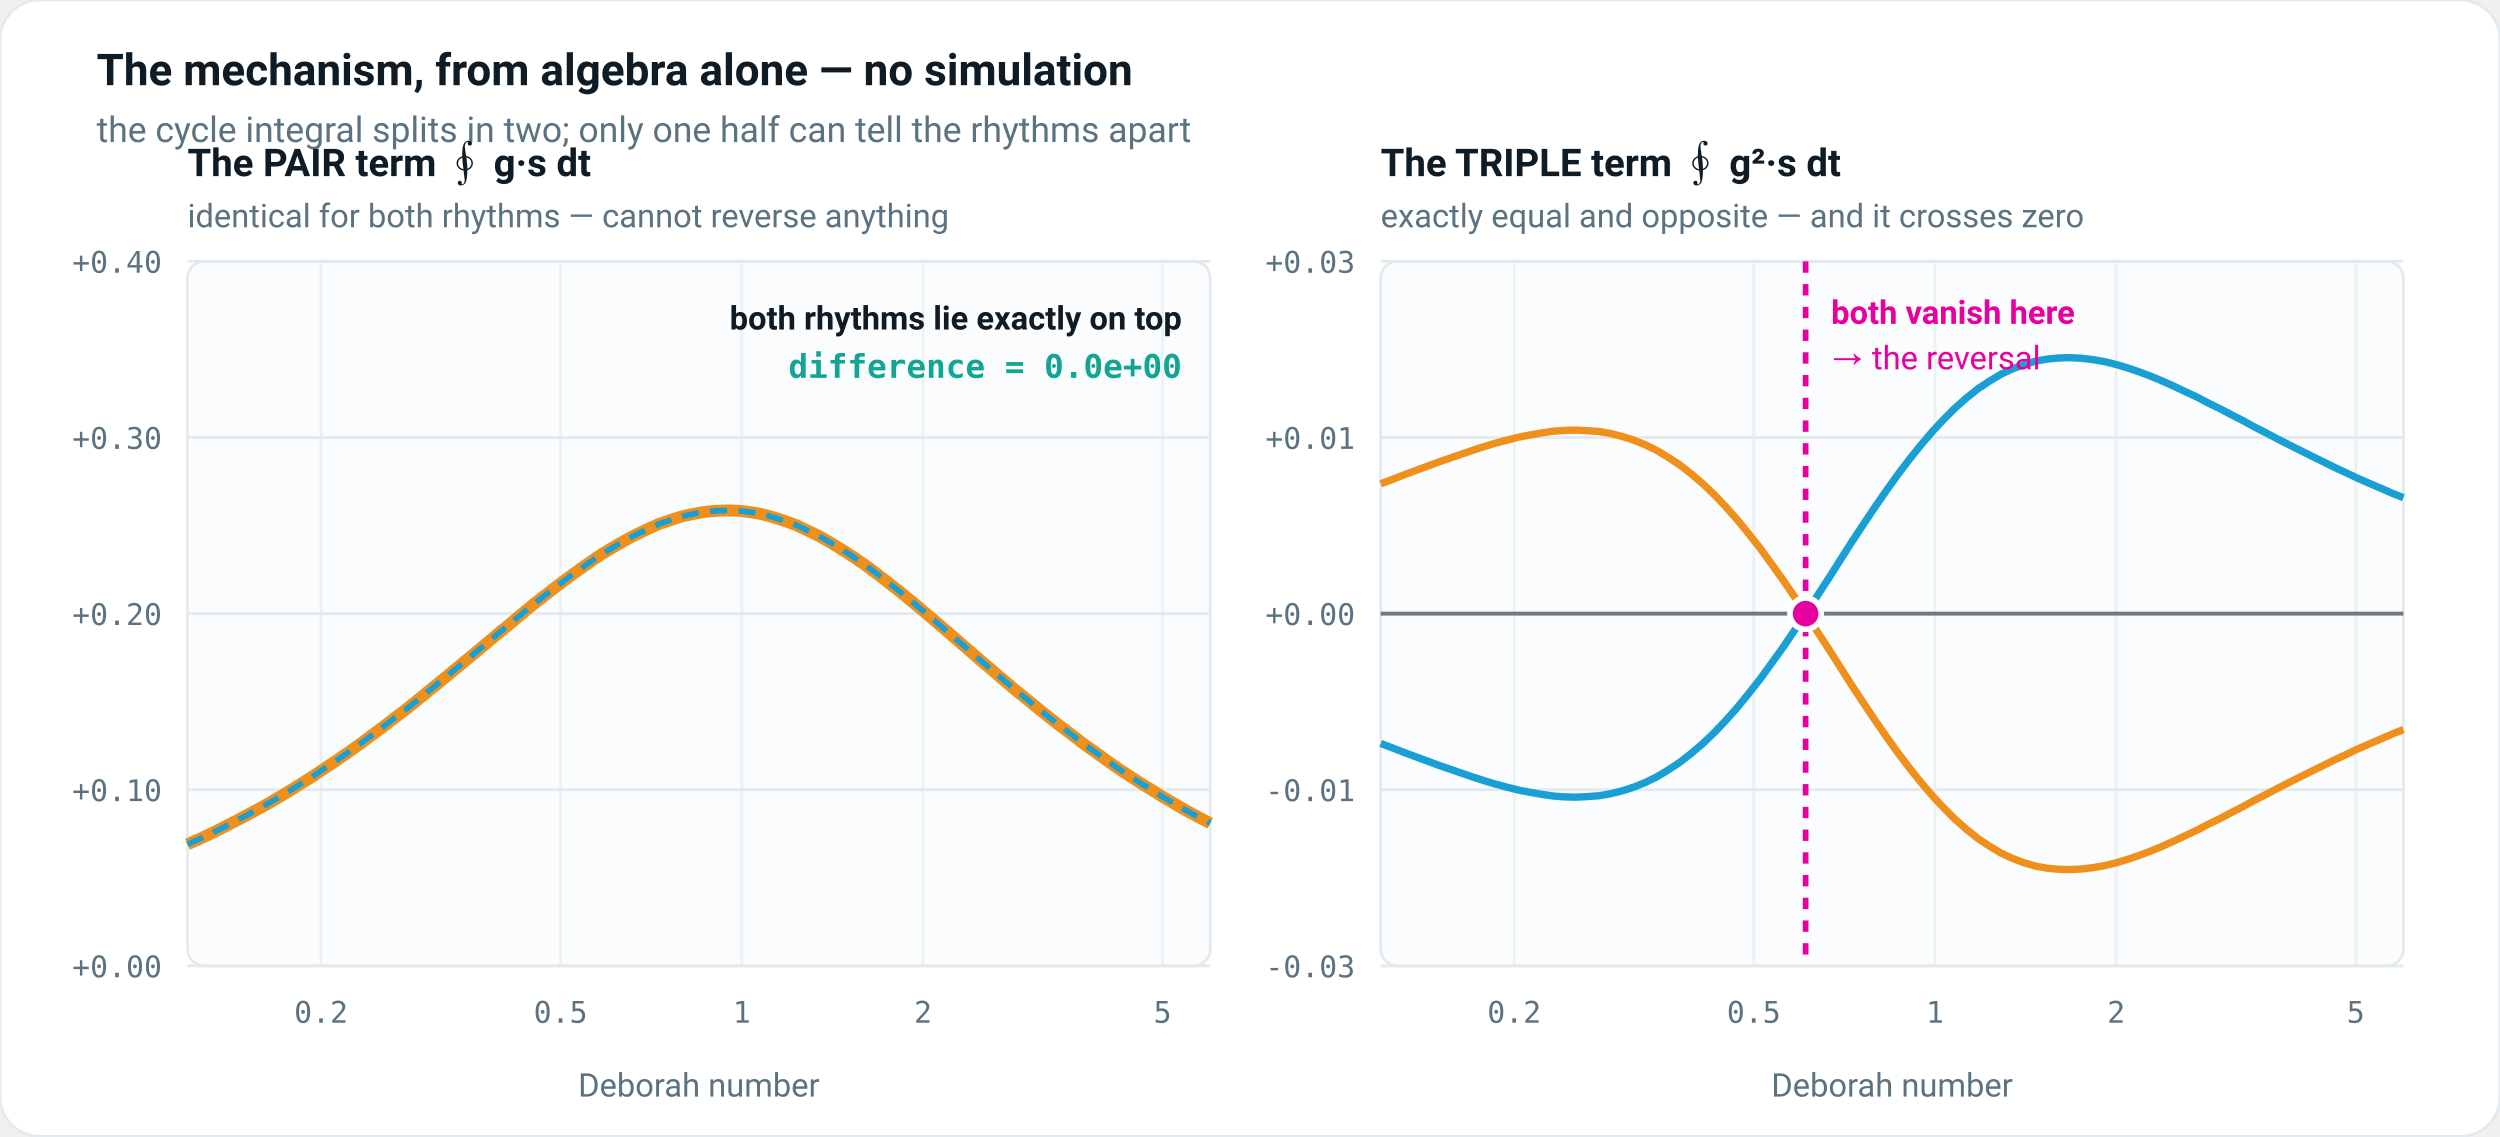
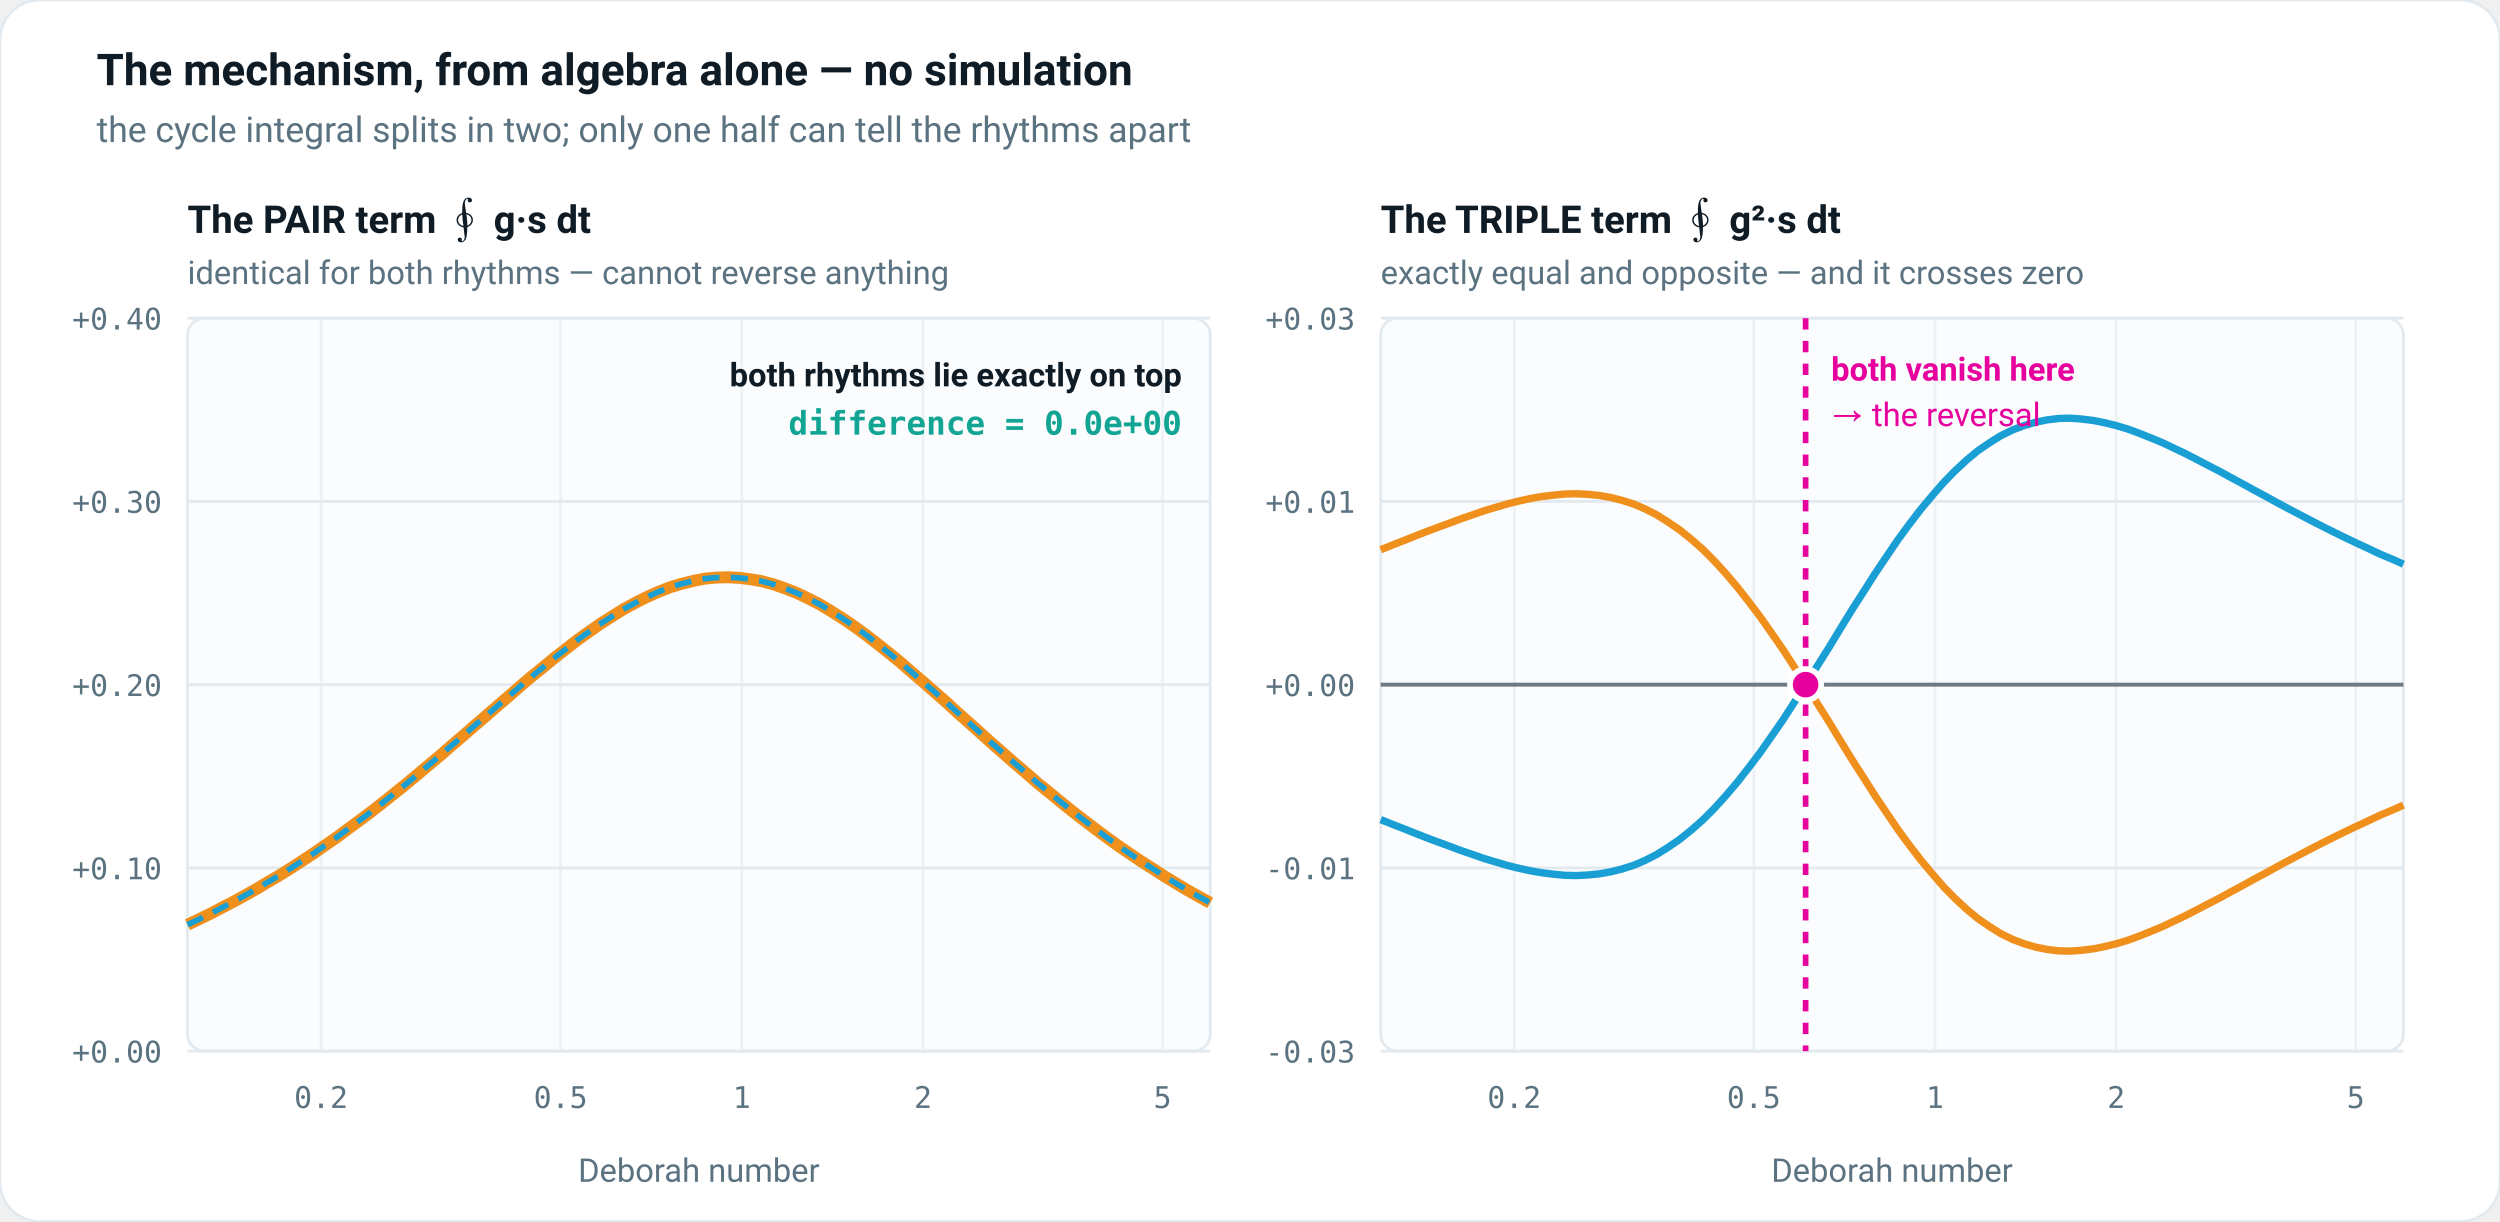
- <svg xmlns="http://www.w3.org/2000/svg" viewBox="0 0 880 400" width="100%" style="max-width:880px;height:auto;font-family:ui-sans-serif,-apple-system,'Segoe UI',Roboto,Helvetica,Arial,sans-serif">
-   <rect width="880" height="400" rx="14" fill="#ffffff" stroke="#e3eaef" />
+ <svg xmlns="http://www.w3.org/2000/svg" viewBox="0 0 880 430" width="100%" style="max-width:880px;height:auto;font-family:ui-sans-serif,-apple-system,'Segoe UI',Roboto,Helvetica,Arial,sans-serif">
+   <rect width="880" height="430" rx="14" fill="#ffffff" stroke="#e3eaef" />
  <text x="34" y="30" font-size="15.5" fill="#0f1c26" text-anchor="start" font-weight="600" font-family="ui-sans-serif,-apple-system,'Segoe UI',Roboto,Helvetica,Arial,sans-serif" opacity="1.0">The mechanism, from algebra alone — no simulation</text>
  <text x="34" y="50" font-size="12.5" fill="#5b7280" text-anchor="start" font-weight="400" font-family="ui-sans-serif,-apple-system,'Segoe UI',Roboto,Helvetica,Arial,sans-serif" opacity="1.0">the cycle integral splits in two; only one half can tell the rhythms apart</text>
-   <rect x="66" y="92" width="360.0" height="248" fill="#fbfcfd" stroke="#e3eaef" rx="6" />
-   <line x1="66" y1="340.0" x2="426.0" y2="340.0" stroke="#e3eaef" />
-   <text x="57" y="344.0" font-size="10.5" fill="#5b7280" text-anchor="end" font-weight="400" font-family="ui-monospace,'SF Mono',Menlo,Consolas,monospace" opacity="1.0">+0.00</text>
-   <line x1="66" y1="278.0" x2="426.0" y2="278.0" stroke="#e3eaef" />
-   <text x="57" y="282.0" font-size="10.5" fill="#5b7280" text-anchor="end" font-weight="400" font-family="ui-monospace,'SF Mono',Menlo,Consolas,monospace" opacity="1.0">+0.10</text>
-   <line x1="66" y1="216.0" x2="426.0" y2="216.0" stroke="#e3eaef" />
-   <text x="57" y="220.0" font-size="10.5" fill="#5b7280" text-anchor="end" font-weight="400" font-family="ui-monospace,'SF Mono',Menlo,Consolas,monospace" opacity="1.0">+0.20</text>
-   <line x1="66" y1="154.0" x2="426.0" y2="154.0" stroke="#e3eaef" />
-   <text x="57" y="158.0" font-size="10.5" fill="#5b7280" text-anchor="end" font-weight="400" font-family="ui-monospace,'SF Mono',Menlo,Consolas,monospace" opacity="1.0">+0.30</text>
-   <line x1="66" y1="92.0" x2="426.0" y2="92.0" stroke="#e3eaef" />
-   <text x="57" y="96.0" font-size="10.5" fill="#5b7280" text-anchor="end" font-weight="400" font-family="ui-monospace,'SF Mono',Menlo,Consolas,monospace" opacity="1.0">+0.40</text>
-   <line x1="113.008" y1="92" x2="113.008" y2="340" stroke="#e3eaef" opacity="0.6" />
-   <text x="113.008" y="360" font-size="10.5" fill="#5b7280" text-anchor="middle" font-weight="400" font-family="ui-monospace,'SF Mono',Menlo,Consolas,monospace" opacity="1.0">0.2</text>
-   <line x1="197.329" y1="92" x2="197.329" y2="340" stroke="#e3eaef" opacity="0.6" />
-   <text x="197.329" y="360" font-size="10.5" fill="#5b7280" text-anchor="middle" font-weight="400" font-family="ui-monospace,'SF Mono',Menlo,Consolas,monospace" opacity="1.0">0.5</text>
-   <line x1="261.115" y1="92" x2="261.115" y2="340" stroke="#e3eaef" opacity="0.6" />
-   <text x="261.115" y="360" font-size="10.5" fill="#5b7280" text-anchor="middle" font-weight="400" font-family="ui-monospace,'SF Mono',Menlo,Consolas,monospace" opacity="1.0">1</text>
-   <line x1="324.901" y1="92" x2="324.901" y2="340" stroke="#e3eaef" opacity="0.6" />
-   <text x="324.901" y="360" font-size="10.5" fill="#5b7280" text-anchor="middle" font-weight="400" font-family="ui-monospace,'SF Mono',Menlo,Consolas,monospace" opacity="1.0">2</text>
-   <line x1="409.222" y1="92" x2="409.222" y2="340" stroke="#e3eaef" opacity="0.6" />
-   <text x="409.222" y="360" font-size="10.5" fill="#5b7280" text-anchor="middle" font-weight="400" font-family="ui-monospace,'SF Mono',Menlo,Consolas,monospace" opacity="1.0">5</text>
-   <text x="66" y="62" font-size="13.5" fill="#0f1c26" text-anchor="start" font-weight="600" font-family="ui-sans-serif,-apple-system,'Segoe UI',Roboto,Helvetica,Arial,sans-serif" opacity="1.0">The PAIR term  ∮ g·s dt</text>
-   <text x="66" y="80" font-size="11.5" fill="#5b7280" text-anchor="start" font-weight="400" font-family="ui-sans-serif,-apple-system,'Segoe UI',Roboto,Helvetica,Arial,sans-serif" opacity="1.0">identical for both rhythms — cannot reverse anything</text>
-   <text x="246.0" y="386" font-size="11.5" fill="#5b7280" text-anchor="middle" font-weight="400" font-family="ui-sans-serif,-apple-system,'Segoe UI',Roboto,Helvetica,Arial,sans-serif" opacity="1.0">Deborah number</text>
-   <polyline points="66.0,297.2 70.0,295.4 74.1,293.5 78.1,291.5 82.2,289.4 86.2,287.3 90.3,285.1 94.3,282.9 98.4,280.5 102.4,278.1 106.4,275.6 110.5,273.0 114.5,270.3 118.6,267.6 122.6,264.8 126.7,261.9 130.7,258.9 134.8,255.9 138.8,252.8 142.9,249.7 146.9,246.5 150.9,243.2 155.0,239.9 159.0,236.6 163.1,233.2 167.1,229.9 171.2,226.5 175.2,223.1 179.3,219.8 183.3,216.4 187.3,213.1 191.4,209.9 195.4,206.8 199.5,203.7 203.5,200.8 207.6,197.9 211.6,195.2 215.7,192.7 219.7,190.4 223.8,188.2 227.8,186.3 231.8,184.5 235.9,183.1 239.9,181.8 244.0,180.9 248.0,180.2 252.1,179.8 256.1,179.7 260.2,179.8 264.2,180.3 268.2,181.0 272.3,182.1 276.3,183.4 280.4,184.9 284.4,186.8 288.5,188.8 292.5,191.1 296.6,193.6 300.6,196.2 304.7,199.0 308.7,202.0 312.7,205.1 316.8,208.3 320.8,211.6 324.9,215.0 328.9,218.4 333.0,221.9 337.0,225.4 341.1,228.9 345.1,232.4 349.1,235.8 353.2,239.3 357.2,242.7 361.3,246.0 365.3,249.3 369.4,252.6 373.4,255.7 377.5,258.8 381.5,261.9 385.6,264.8 389.6,267.7 393.6,270.5 397.7,273.2 401.7,275.8 405.8,278.3 409.8,280.8 413.9,283.2 417.9,285.5 422.0,287.7 426.0,289.8" fill="none" stroke="#ef8f1c" stroke-width="4.2" stroke-linejoin="round" />
-   <polyline points="66.0,297.2 70.0,295.4 74.1,293.5 78.1,291.5 82.2,289.4 86.2,287.3 90.3,285.1 94.3,282.9 98.4,280.5 102.4,278.1 106.4,275.6 110.5,273.0 114.5,270.3 118.6,267.6 122.6,264.8 126.7,261.9 130.7,258.9 134.8,255.9 138.8,252.8 142.9,249.7 146.9,246.5 150.9,243.2 155.0,239.9 159.0,236.6 163.1,233.2 167.1,229.9 171.2,226.5 175.2,223.1 179.3,219.8 183.3,216.4 187.3,213.1 191.4,209.9 195.4,206.8 199.5,203.7 203.5,200.8 207.6,197.9 211.6,195.2 215.7,192.7 219.7,190.4 223.8,188.2 227.8,186.3 231.8,184.5 235.9,183.1 239.9,181.8 244.0,180.9 248.0,180.2 252.1,179.8 256.1,179.7 260.2,179.8 264.2,180.3 268.2,181.0 272.3,182.1 276.3,183.4 280.4,184.9 284.4,186.8 288.5,188.8 292.5,191.1 296.6,193.6 300.6,196.2 304.7,199.0 308.7,202.0 312.7,205.1 316.8,208.3 320.8,211.6 324.9,215.0 328.9,218.4 333.0,221.9 337.0,225.4 341.1,228.9 345.1,232.4 349.1,235.8 353.2,239.3 357.2,242.7 361.3,246.0 365.3,249.3 369.4,252.6 373.4,255.7 377.5,258.8 381.5,261.9 385.6,264.8 389.6,267.7 393.6,270.5 397.7,273.2 401.7,275.8 405.8,278.3 409.8,280.8 413.9,283.2 417.9,285.5 422.0,287.7 426.0,289.8" fill="none" stroke="#1a9fd4" stroke-width="2.0" stroke-dasharray="6 4" stroke-linejoin="round" />
-   <text x="416.0" y="116" font-size="11.5" fill="#0f1c26" text-anchor="end" font-weight="600" font-family="ui-sans-serif,-apple-system,'Segoe UI',Roboto,Helvetica,Arial,sans-serif" opacity="1.0">both rhythms lie exactly on top</text>
-   <text x="416.0" y="133" font-size="11.5" fill="#12a594" text-anchor="end" font-weight="700" font-family="ui-monospace,'SF Mono',Menlo,Consolas,monospace" opacity="1.0">difference = 0.0e+00</text>
-   <rect x="486.0" y="92" width="360.0" height="248" fill="#fbfcfd" stroke="#e3eaef" rx="6" />
-   <line x1="486.0" y1="340.0" x2="846.0" y2="340.0" stroke="#e3eaef" />
-   <text x="477.0" y="344.0" font-size="10.5" fill="#5b7280" text-anchor="end" font-weight="400" font-family="ui-monospace,'SF Mono',Menlo,Consolas,monospace" opacity="1.0">-0.03</text>
-   <line x1="486.0" y1="278.0" x2="846.0" y2="278.0" stroke="#e3eaef" />
-   <text x="477.0" y="282.0" font-size="10.5" fill="#5b7280" text-anchor="end" font-weight="400" font-family="ui-monospace,'SF Mono',Menlo,Consolas,monospace" opacity="1.0">-0.01</text>
-   <line x1="486.0" y1="216.0" x2="846.0" y2="216.0" stroke="#e3eaef" />
-   <text x="477.0" y="220.0" font-size="10.5" fill="#5b7280" text-anchor="end" font-weight="400" font-family="ui-monospace,'SF Mono',Menlo,Consolas,monospace" opacity="1.0">+0.00</text>
-   <line x1="486.0" y1="154.0" x2="846.0" y2="154.0" stroke="#e3eaef" />
-   <text x="477.0" y="158.0" font-size="10.5" fill="#5b7280" text-anchor="end" font-weight="400" font-family="ui-monospace,'SF Mono',Menlo,Consolas,monospace" opacity="1.0">+0.01</text>
-   <line x1="486.0" y1="92.0" x2="846.0" y2="92.0" stroke="#e3eaef" />
-   <text x="477.0" y="96.0" font-size="10.5" fill="#5b7280" text-anchor="end" font-weight="400" font-family="ui-monospace,'SF Mono',Menlo,Consolas,monospace" opacity="1.0">+0.03</text>
-   <line x1="533.008" y1="92" x2="533.008" y2="340" stroke="#e3eaef" opacity="0.6" />
-   <text x="533.008" y="360" font-size="10.5" fill="#5b7280" text-anchor="middle" font-weight="400" font-family="ui-monospace,'SF Mono',Menlo,Consolas,monospace" opacity="1.0">0.2</text>
-   <line x1="617.329" y1="92" x2="617.329" y2="340" stroke="#e3eaef" opacity="0.6" />
-   <text x="617.329" y="360" font-size="10.5" fill="#5b7280" text-anchor="middle" font-weight="400" font-family="ui-monospace,'SF Mono',Menlo,Consolas,monospace" opacity="1.0">0.5</text>
-   <line x1="681.115" y1="92" x2="681.115" y2="340" stroke="#e3eaef" opacity="0.6" />
-   <text x="681.115" y="360" font-size="10.5" fill="#5b7280" text-anchor="middle" font-weight="400" font-family="ui-monospace,'SF Mono',Menlo,Consolas,monospace" opacity="1.0">1</text>
-   <line x1="744.901" y1="92" x2="744.901" y2="340" stroke="#e3eaef" opacity="0.6" />
-   <text x="744.901" y="360" font-size="10.5" fill="#5b7280" text-anchor="middle" font-weight="400" font-family="ui-monospace,'SF Mono',Menlo,Consolas,monospace" opacity="1.0">2</text>
-   <line x1="829.222" y1="92" x2="829.222" y2="340" stroke="#e3eaef" opacity="0.6" />
-   <text x="829.222" y="360" font-size="10.5" fill="#5b7280" text-anchor="middle" font-weight="400" font-family="ui-monospace,'SF Mono',Menlo,Consolas,monospace" opacity="1.0">5</text>
-   <text x="486.0" y="62" font-size="13.5" fill="#0f1c26" text-anchor="start" font-weight="600" font-family="ui-sans-serif,-apple-system,'Segoe UI',Roboto,Helvetica,Arial,sans-serif" opacity="1.0">The TRIPLE term  ∮ g²·s dt</text>
-   <text x="486.0" y="80" font-size="11.5" fill="#5b7280" text-anchor="start" font-weight="400" font-family="ui-sans-serif,-apple-system,'Segoe UI',Roboto,Helvetica,Arial,sans-serif" opacity="1.0">exactly equal and opposite — and it crosses zero</text>
-   <text x="666.0" y="386" font-size="11.5" fill="#5b7280" text-anchor="middle" font-weight="400" font-family="ui-sans-serif,-apple-system,'Segoe UI',Roboto,Helvetica,Arial,sans-serif" opacity="1.0">Deborah number</text>
-   <line x1="486.0" y1="216.0" x2="846.0" y2="216.0" stroke="#0f1c26" stroke-width="1.4" opacity="0.55" />
-   <polyline points="486.0,170.3 490.0,168.8 494.1,167.2 498.1,165.7 502.2,164.2 506.2,162.7 510.3,161.3 514.3,159.9 518.4,158.5 522.4,157.2 526.4,156.0 530.5,154.9 534.5,153.9 538.6,153.1 542.6,152.4 546.7,151.8 550.7,151.5 554.8,151.4 558.8,151.6 562.9,151.9 566.9,152.6 570.9,153.6 575.0,154.9 579.0,156.5 583.1,158.5 587.1,160.9 591.2,163.6 595.2,166.7 599.3,170.2 603.3,174.0 607.3,178.2 611.4,182.8 615.4,187.7 619.5,192.9 623.5,198.4 627.6,204.1 631.6,210.0 635.7,216.1 639.7,222.3 643.8,228.6 647.8,234.9 651.8,241.2 655.9,247.4 659.9,253.4 664.0,259.3 668.0,264.9 672.1,270.3 676.1,275.3 680.2,280.1 684.2,284.4 688.2,288.4 692.3,292.0 696.3,295.2 700.4,297.9 704.4,300.3 708.5,302.2 712.5,303.7 716.6,304.9 720.6,305.6 724.7,306.0 728.7,306.1 732.7,305.9 736.8,305.4 740.8,304.7 744.9,303.7 748.9,302.5 753.0,301.1 757.0,299.6 761.1,297.9 765.1,296.1 769.1,294.2 773.2,292.3 777.2,290.2 781.3,288.2 785.3,286.1 789.4,284.0 793.4,281.8 797.5,279.7 801.5,277.6 805.6,275.5 809.6,273.5 813.6,271.5 817.7,269.5 821.7,267.5 825.8,265.6 829.8,263.7 833.9,261.9 837.9,260.2 842.0,258.4 846.0,256.8" fill="none" stroke="#ef8f1c" stroke-width="2.6" stroke-linejoin="round" />
-   <polyline points="486.0,261.7 490.0,263.2 494.1,264.8 498.1,266.3 502.2,267.8 506.2,269.3 510.3,270.7 514.3,272.1 518.4,273.5 522.4,274.8 526.4,276.0 530.5,277.1 534.5,278.1 538.6,278.9 542.6,279.6 546.7,280.2 550.7,280.5 554.8,280.6 558.8,280.4 562.9,280.1 566.9,279.4 570.9,278.4 575.0,277.1 579.0,275.5 583.1,273.5 587.1,271.1 591.2,268.4 595.2,265.3 599.3,261.8 603.3,258.0 607.3,253.8 611.4,249.2 615.4,244.3 619.5,239.1 623.5,233.6 627.6,227.9 631.6,222.0 635.7,215.9 639.7,209.7 643.8,203.4 647.8,197.1 651.8,190.8 655.9,184.6 659.9,178.6 664.0,172.7 668.0,167.1 672.1,161.7 676.1,156.7 680.2,151.9 684.2,147.6 688.2,143.6 692.3,140.0 696.3,136.8 700.4,134.1 704.4,131.7 708.5,129.8 712.5,128.3 716.6,127.1 720.6,126.4 724.7,126.0 728.7,125.9 732.7,126.1 736.8,126.6 740.8,127.3 744.9,128.3 748.9,129.5 753.0,130.9 757.0,132.4 761.1,134.1 765.1,135.9 769.1,137.8 773.2,139.7 777.2,141.8 781.3,143.8 785.3,145.9 789.4,148.0 793.4,150.2 797.5,152.3 801.5,154.4 805.6,156.5 809.6,158.5 813.6,160.5 817.7,162.5 821.7,164.5 825.8,166.4 829.8,168.3 833.9,170.1 837.9,171.8 842.0,173.6 846.0,175.2" fill="none" stroke="#1a9fd4" stroke-width="2.6" stroke-linejoin="round" />
-   <line x1="635.574" y1="92" x2="635.574" y2="340" stroke="#e6009e" stroke-width="2" stroke-dasharray="4 4" />
-   <circle cx="635.574" cy="216.0" r="5.5" fill="#e6009e" stroke="#fff" stroke-width="2" />
-   <text x="644.574" y="114" font-size="11.5" fill="#e6009e" text-anchor="start" font-weight="700" font-family="ui-sans-serif,-apple-system,'Segoe UI',Roboto,Helvetica,Arial,sans-serif" opacity="1.0">both vanish here</text>
-   <text x="644.574" y="130" font-size="11.5" fill="#e6009e" text-anchor="start" font-weight="400" font-family="ui-sans-serif,-apple-system,'Segoe UI',Roboto,Helvetica,Arial,sans-serif" opacity="1.0">→ the reversal</text>
+   <rect x="66" y="112" width="360.0" height="258" fill="#fbfcfd" stroke="#e3eaef" rx="6" />
+   <line x1="66" y1="370.0" x2="426.0" y2="370.0" stroke="#e3eaef" />
+   <text x="57" y="374.0" font-size="10.5" fill="#5b7280" text-anchor="end" font-weight="400" font-family="ui-monospace,'SF Mono',Menlo,Consolas,monospace" opacity="1.0">+0.00</text>
+   <line x1="66" y1="305.5" x2="426.0" y2="305.5" stroke="#e3eaef" />
+   <text x="57" y="309.5" font-size="10.5" fill="#5b7280" text-anchor="end" font-weight="400" font-family="ui-monospace,'SF Mono',Menlo,Consolas,monospace" opacity="1.0">+0.10</text>
+   <line x1="66" y1="241.0" x2="426.0" y2="241.0" stroke="#e3eaef" />
+   <text x="57" y="245.0" font-size="10.5" fill="#5b7280" text-anchor="end" font-weight="400" font-family="ui-monospace,'SF Mono',Menlo,Consolas,monospace" opacity="1.0">+0.20</text>
+   <line x1="66" y1="176.5" x2="426.0" y2="176.5" stroke="#e3eaef" />
+   <text x="57" y="180.5" font-size="10.5" fill="#5b7280" text-anchor="end" font-weight="400" font-family="ui-monospace,'SF Mono',Menlo,Consolas,monospace" opacity="1.0">+0.30</text>
+   <line x1="66" y1="112.0" x2="426.0" y2="112.0" stroke="#e3eaef" />
+   <text x="57" y="116.0" font-size="10.5" fill="#5b7280" text-anchor="end" font-weight="400" font-family="ui-monospace,'SF Mono',Menlo,Consolas,monospace" opacity="1.0">+0.40</text>
+   <line x1="113.008" y1="112" x2="113.008" y2="370" stroke="#e3eaef" opacity="0.6" />
+   <text x="113.008" y="390" font-size="10.5" fill="#5b7280" text-anchor="middle" font-weight="400" font-family="ui-monospace,'SF Mono',Menlo,Consolas,monospace" opacity="1.0">0.2</text>
+   <line x1="197.329" y1="112" x2="197.329" y2="370" stroke="#e3eaef" opacity="0.6" />
+   <text x="197.329" y="390" font-size="10.5" fill="#5b7280" text-anchor="middle" font-weight="400" font-family="ui-monospace,'SF Mono',Menlo,Consolas,monospace" opacity="1.0">0.5</text>
+   <line x1="261.115" y1="112" x2="261.115" y2="370" stroke="#e3eaef" opacity="0.6" />
+   <text x="261.115" y="390" font-size="10.5" fill="#5b7280" text-anchor="middle" font-weight="400" font-family="ui-monospace,'SF Mono',Menlo,Consolas,monospace" opacity="1.0">1</text>
+   <line x1="324.901" y1="112" x2="324.901" y2="370" stroke="#e3eaef" opacity="0.6" />
+   <text x="324.901" y="390" font-size="10.5" fill="#5b7280" text-anchor="middle" font-weight="400" font-family="ui-monospace,'SF Mono',Menlo,Consolas,monospace" opacity="1.0">2</text>
+   <line x1="409.222" y1="112" x2="409.222" y2="370" stroke="#e3eaef" opacity="0.6" />
+   <text x="409.222" y="390" font-size="10.5" fill="#5b7280" text-anchor="middle" font-weight="400" font-family="ui-monospace,'SF Mono',Menlo,Consolas,monospace" opacity="1.0">5</text>
+   <text x="66" y="82" font-size="13.5" fill="#0f1c26" text-anchor="start" font-weight="600" font-family="ui-sans-serif,-apple-system,'Segoe UI',Roboto,Helvetica,Arial,sans-serif" opacity="1.0">The PAIR term  ∮ g·s dt</text>
+   <text x="66" y="100" font-size="11.5" fill="#5b7280" text-anchor="start" font-weight="400" font-family="ui-sans-serif,-apple-system,'Segoe UI',Roboto,Helvetica,Arial,sans-serif" opacity="1.0">identical for both rhythms — cannot reverse anything</text>
+   <text x="246.0" y="416" font-size="11.5" fill="#5b7280" text-anchor="middle" font-weight="400" font-family="ui-sans-serif,-apple-system,'Segoe UI',Roboto,Helvetica,Arial,sans-serif" opacity="1.0">Deborah number</text>
+   <polyline points="66.0,325.5 70.0,323.6 74.1,321.6 78.1,319.5 82.2,317.4 86.2,315.2 90.3,312.9 94.3,310.5 98.4,308.1 102.4,305.6 106.4,303.0 110.5,300.3 114.5,297.5 118.6,294.7 122.6,291.7 126.7,288.7 130.7,285.7 134.8,282.5 138.8,279.3 142.9,276.0 146.9,272.7 150.9,269.3 155.0,265.9 159.0,262.4 163.1,258.9 167.1,255.4 171.2,251.9 175.2,248.4 179.3,244.9 183.3,241.4 187.3,238.0 191.4,234.7 195.4,231.4 199.5,228.2 203.5,225.1 207.6,222.2 211.6,219.4 215.7,216.8 219.7,214.3 223.8,212.1 227.8,210.1 231.8,208.3 235.9,206.7 239.9,205.5 244.0,204.5 248.0,203.7 252.1,203.3 256.1,203.2 260.2,203.4 264.2,203.9 268.2,204.6 272.3,205.7 276.3,207.1 280.4,208.7 284.4,210.6 288.5,212.7 292.5,215.1 296.6,217.7 300.6,220.4 304.7,223.4 308.7,226.5 312.7,229.7 316.8,233.0 320.8,236.5 324.9,240.0 328.9,243.5 333.0,247.1 337.0,250.8 341.1,254.4 345.1,258.0 349.1,261.6 353.2,265.2 357.2,268.7 361.3,272.2 365.3,275.7 369.4,279.0 373.4,282.3 377.5,285.6 381.5,288.7 385.6,291.8 389.6,294.8 393.6,297.7 397.7,300.5 401.7,303.2 405.8,305.8 409.8,308.4 413.9,310.9 417.9,313.3 422.0,315.6 426.0,317.8" fill="none" stroke="#ef8f1c" stroke-width="4.2" stroke-linejoin="round" />
+   <polyline points="66.0,325.5 70.0,323.6 74.1,321.6 78.1,319.5 82.2,317.4 86.2,315.2 90.3,312.9 94.3,310.5 98.4,308.1 102.4,305.6 106.4,303.0 110.5,300.3 114.5,297.5 118.6,294.7 122.6,291.7 126.7,288.7 130.7,285.7 134.8,282.5 138.8,279.3 142.9,276.0 146.9,272.7 150.9,269.3 155.0,265.9 159.0,262.4 163.1,258.9 167.1,255.4 171.2,251.9 175.2,248.4 179.3,244.9 183.3,241.4 187.3,238.0 191.4,234.7 195.4,231.4 199.5,228.2 203.5,225.1 207.6,222.2 211.6,219.4 215.7,216.8 219.7,214.3 223.8,212.1 227.8,210.1 231.8,208.3 235.9,206.7 239.9,205.5 244.0,204.5 248.0,203.7 252.1,203.3 256.1,203.2 260.2,203.4 264.2,203.9 268.2,204.6 272.3,205.7 276.3,207.1 280.4,208.7 284.4,210.6 288.5,212.7 292.5,215.1 296.6,217.7 300.6,220.4 304.7,223.4 308.7,226.5 312.7,229.7 316.8,233.0 320.8,236.5 324.9,240.0 328.9,243.5 333.0,247.1 337.0,250.8 341.1,254.4 345.1,258.0 349.1,261.6 353.2,265.2 357.2,268.7 361.3,272.2 365.3,275.7 369.4,279.0 373.4,282.3 377.5,285.6 381.5,288.7 385.6,291.8 389.6,294.8 393.6,297.7 397.7,300.5 401.7,303.2 405.8,305.8 409.8,308.4 413.9,310.9 417.9,313.3 422.0,315.6 426.0,317.8" fill="none" stroke="#1a9fd4" stroke-width="2.0" stroke-dasharray="6 4" stroke-linejoin="round" />
+   <text x="416.0" y="136" font-size="11.5" fill="#0f1c26" text-anchor="end" font-weight="600" font-family="ui-sans-serif,-apple-system,'Segoe UI',Roboto,Helvetica,Arial,sans-serif" opacity="1.0">both rhythms lie exactly on top</text>
+   <text x="416.0" y="153" font-size="11.5" fill="#12a594" text-anchor="end" font-weight="700" font-family="ui-monospace,'SF Mono',Menlo,Consolas,monospace" opacity="1.0">difference = 0.0e+00</text>
+   <rect x="486.0" y="112" width="360.0" height="258" fill="#fbfcfd" stroke="#e3eaef" rx="6" />
+   <line x1="486.0" y1="370.0" x2="846.0" y2="370.0" stroke="#e3eaef" />
+   <text x="477.0" y="374.0" font-size="10.5" fill="#5b7280" text-anchor="end" font-weight="400" font-family="ui-monospace,'SF Mono',Menlo,Consolas,monospace" opacity="1.0">-0.03</text>
+   <line x1="486.0" y1="305.5" x2="846.0" y2="305.5" stroke="#e3eaef" />
+   <text x="477.0" y="309.5" font-size="10.5" fill="#5b7280" text-anchor="end" font-weight="400" font-family="ui-monospace,'SF Mono',Menlo,Consolas,monospace" opacity="1.0">-0.01</text>
+   <line x1="486.0" y1="241.0" x2="846.0" y2="241.0" stroke="#e3eaef" />
+   <text x="477.0" y="245.0" font-size="10.5" fill="#5b7280" text-anchor="end" font-weight="400" font-family="ui-monospace,'SF Mono',Menlo,Consolas,monospace" opacity="1.0">+0.00</text>
+   <line x1="486.0" y1="176.5" x2="846.0" y2="176.5" stroke="#e3eaef" />
+   <text x="477.0" y="180.5" font-size="10.5" fill="#5b7280" text-anchor="end" font-weight="400" font-family="ui-monospace,'SF Mono',Menlo,Consolas,monospace" opacity="1.0">+0.01</text>
+   <line x1="486.0" y1="112.0" x2="846.0" y2="112.0" stroke="#e3eaef" />
+   <text x="477.0" y="116.0" font-size="10.5" fill="#5b7280" text-anchor="end" font-weight="400" font-family="ui-monospace,'SF Mono',Menlo,Consolas,monospace" opacity="1.0">+0.03</text>
+   <line x1="533.008" y1="112" x2="533.008" y2="370" stroke="#e3eaef" opacity="0.6" />
+   <text x="533.008" y="390" font-size="10.5" fill="#5b7280" text-anchor="middle" font-weight="400" font-family="ui-monospace,'SF Mono',Menlo,Consolas,monospace" opacity="1.0">0.2</text>
+   <line x1="617.329" y1="112" x2="617.329" y2="370" stroke="#e3eaef" opacity="0.6" />
+   <text x="617.329" y="390" font-size="10.5" fill="#5b7280" text-anchor="middle" font-weight="400" font-family="ui-monospace,'SF Mono',Menlo,Consolas,monospace" opacity="1.0">0.5</text>
+   <line x1="681.115" y1="112" x2="681.115" y2="370" stroke="#e3eaef" opacity="0.6" />
+   <text x="681.115" y="390" font-size="10.5" fill="#5b7280" text-anchor="middle" font-weight="400" font-family="ui-monospace,'SF Mono',Menlo,Consolas,monospace" opacity="1.0">1</text>
+   <line x1="744.901" y1="112" x2="744.901" y2="370" stroke="#e3eaef" opacity="0.6" />
+   <text x="744.901" y="390" font-size="10.5" fill="#5b7280" text-anchor="middle" font-weight="400" font-family="ui-monospace,'SF Mono',Menlo,Consolas,monospace" opacity="1.0">2</text>
+   <line x1="829.222" y1="112" x2="829.222" y2="370" stroke="#e3eaef" opacity="0.6" />
+   <text x="829.222" y="390" font-size="10.5" fill="#5b7280" text-anchor="middle" font-weight="400" font-family="ui-monospace,'SF Mono',Menlo,Consolas,monospace" opacity="1.0">5</text>
+   <text x="486.0" y="82" font-size="13.5" fill="#0f1c26" text-anchor="start" font-weight="600" font-family="ui-sans-serif,-apple-system,'Segoe UI',Roboto,Helvetica,Arial,sans-serif" opacity="1.0">The TRIPLE term  ∮ g²·s dt</text>
+   <text x="486.0" y="100" font-size="11.5" fill="#5b7280" text-anchor="start" font-weight="400" font-family="ui-sans-serif,-apple-system,'Segoe UI',Roboto,Helvetica,Arial,sans-serif" opacity="1.0">exactly equal and opposite — and it crosses zero</text>
+   <text x="666.0" y="416" font-size="11.5" fill="#5b7280" text-anchor="middle" font-weight="400" font-family="ui-sans-serif,-apple-system,'Segoe UI',Roboto,Helvetica,Arial,sans-serif" opacity="1.0">Deborah number</text>
+   <line x1="486.0" y1="241.0" x2="846.0" y2="241.0" stroke="#0f1c26" stroke-width="1.4" opacity="0.55" />
+   <polyline points="486.0,193.5 490.0,191.9 494.1,190.3 498.1,188.7 502.2,187.1 506.2,185.6 510.3,184.1 514.3,182.6 518.4,181.2 522.4,179.8 526.4,178.6 530.5,177.4 534.5,176.4 538.6,175.5 542.6,174.8 546.7,174.3 550.7,173.9 554.8,173.8 558.8,174.0 562.9,174.4 566.9,175.1 570.9,176.1 575.0,177.4 579.0,179.1 583.1,181.2 587.1,183.7 591.2,186.5 595.2,189.7 599.3,193.3 603.3,197.3 607.3,201.7 611.4,206.5 615.4,211.6 619.5,217.0 623.5,222.7 627.6,228.6 631.6,234.8 635.7,241.1 639.7,247.6 643.8,254.1 647.8,260.7 651.8,267.2 655.9,273.6 659.9,279.9 664.0,286.0 668.0,291.9 672.1,297.5 676.1,302.7 680.2,307.6 684.2,312.2 688.2,316.3 692.3,320.1 696.3,323.4 700.4,326.2 704.4,328.7 708.5,330.7 712.5,332.2 716.6,333.4 720.6,334.2 724.7,334.7 728.7,334.8 732.7,334.5 736.8,334.0 740.8,333.2 744.9,332.2 748.9,331.0 753.0,329.5 757.0,327.9 761.1,326.2 765.1,324.3 769.1,322.4 773.2,320.3 777.2,318.2 781.3,316.1 785.3,313.9 789.4,311.7 793.4,309.5 797.5,307.3 801.5,305.1 805.6,302.9 809.6,300.8 813.6,298.7 817.7,296.6 821.7,294.6 825.8,292.6 829.8,290.7 833.9,288.8 837.9,286.9 842.0,285.2 846.0,283.4" fill="none" stroke="#ef8f1c" stroke-width="2.6" stroke-linejoin="round" />
+   <polyline points="486.0,288.5 490.0,290.1 494.1,291.7 498.1,293.3 502.2,294.9 506.2,296.4 510.3,297.9 514.3,299.4 518.4,300.8 522.4,302.2 526.4,303.4 530.5,304.6 534.5,305.6 538.6,306.5 542.6,307.2 546.7,307.7 550.7,308.1 554.8,308.2 558.8,308.0 562.9,307.6 566.9,306.9 570.9,305.9 575.0,304.6 579.0,302.9 583.1,300.8 587.1,298.3 591.2,295.5 595.2,292.3 599.3,288.7 603.3,284.7 607.3,280.3 611.4,275.5 615.4,270.4 619.5,265.0 623.5,259.3 627.6,253.4 631.6,247.2 635.7,240.9 639.7,234.4 643.8,227.9 647.8,221.3 651.8,214.8 655.9,208.4 659.9,202.1 664.0,196.0 668.0,190.1 672.1,184.5 676.1,179.3 680.2,174.4 684.2,169.8 688.2,165.7 692.3,161.9 696.3,158.6 700.4,155.8 704.4,153.3 708.5,151.3 712.5,149.8 716.6,148.6 720.6,147.8 724.7,147.3 728.7,147.2 732.7,147.5 736.8,148.0 740.8,148.8 744.9,149.8 748.9,151.0 753.0,152.5 757.0,154.1 761.1,155.8 765.1,157.7 769.1,159.6 773.2,161.7 777.2,163.8 781.3,165.9 785.3,168.1 789.4,170.3 793.4,172.5 797.5,174.7 801.5,176.9 805.6,179.1 809.6,181.2 813.6,183.3 817.7,185.4 821.7,187.4 825.8,189.4 829.8,191.3 833.9,193.2 837.9,195.1 842.0,196.8 846.0,198.6" fill="none" stroke="#1a9fd4" stroke-width="2.6" stroke-linejoin="round" />
+   <line x1="635.574" y1="112" x2="635.574" y2="370" stroke="#e6009e" stroke-width="2" stroke-dasharray="4 4" />
+   <circle cx="635.574" cy="241.0" r="5.5" fill="#e6009e" stroke="#fff" stroke-width="2" />
+   <text x="644.574" y="134" font-size="11.5" fill="#e6009e" text-anchor="start" font-weight="700" font-family="ui-sans-serif,-apple-system,'Segoe UI',Roboto,Helvetica,Arial,sans-serif" opacity="1.0">both vanish here</text>
+   <text x="644.574" y="150" font-size="11.5" fill="#e6009e" text-anchor="start" font-weight="400" font-family="ui-sans-serif,-apple-system,'Segoe UI',Roboto,Helvetica,Arial,sans-serif" opacity="1.0">→ the reversal</text>
</svg>
